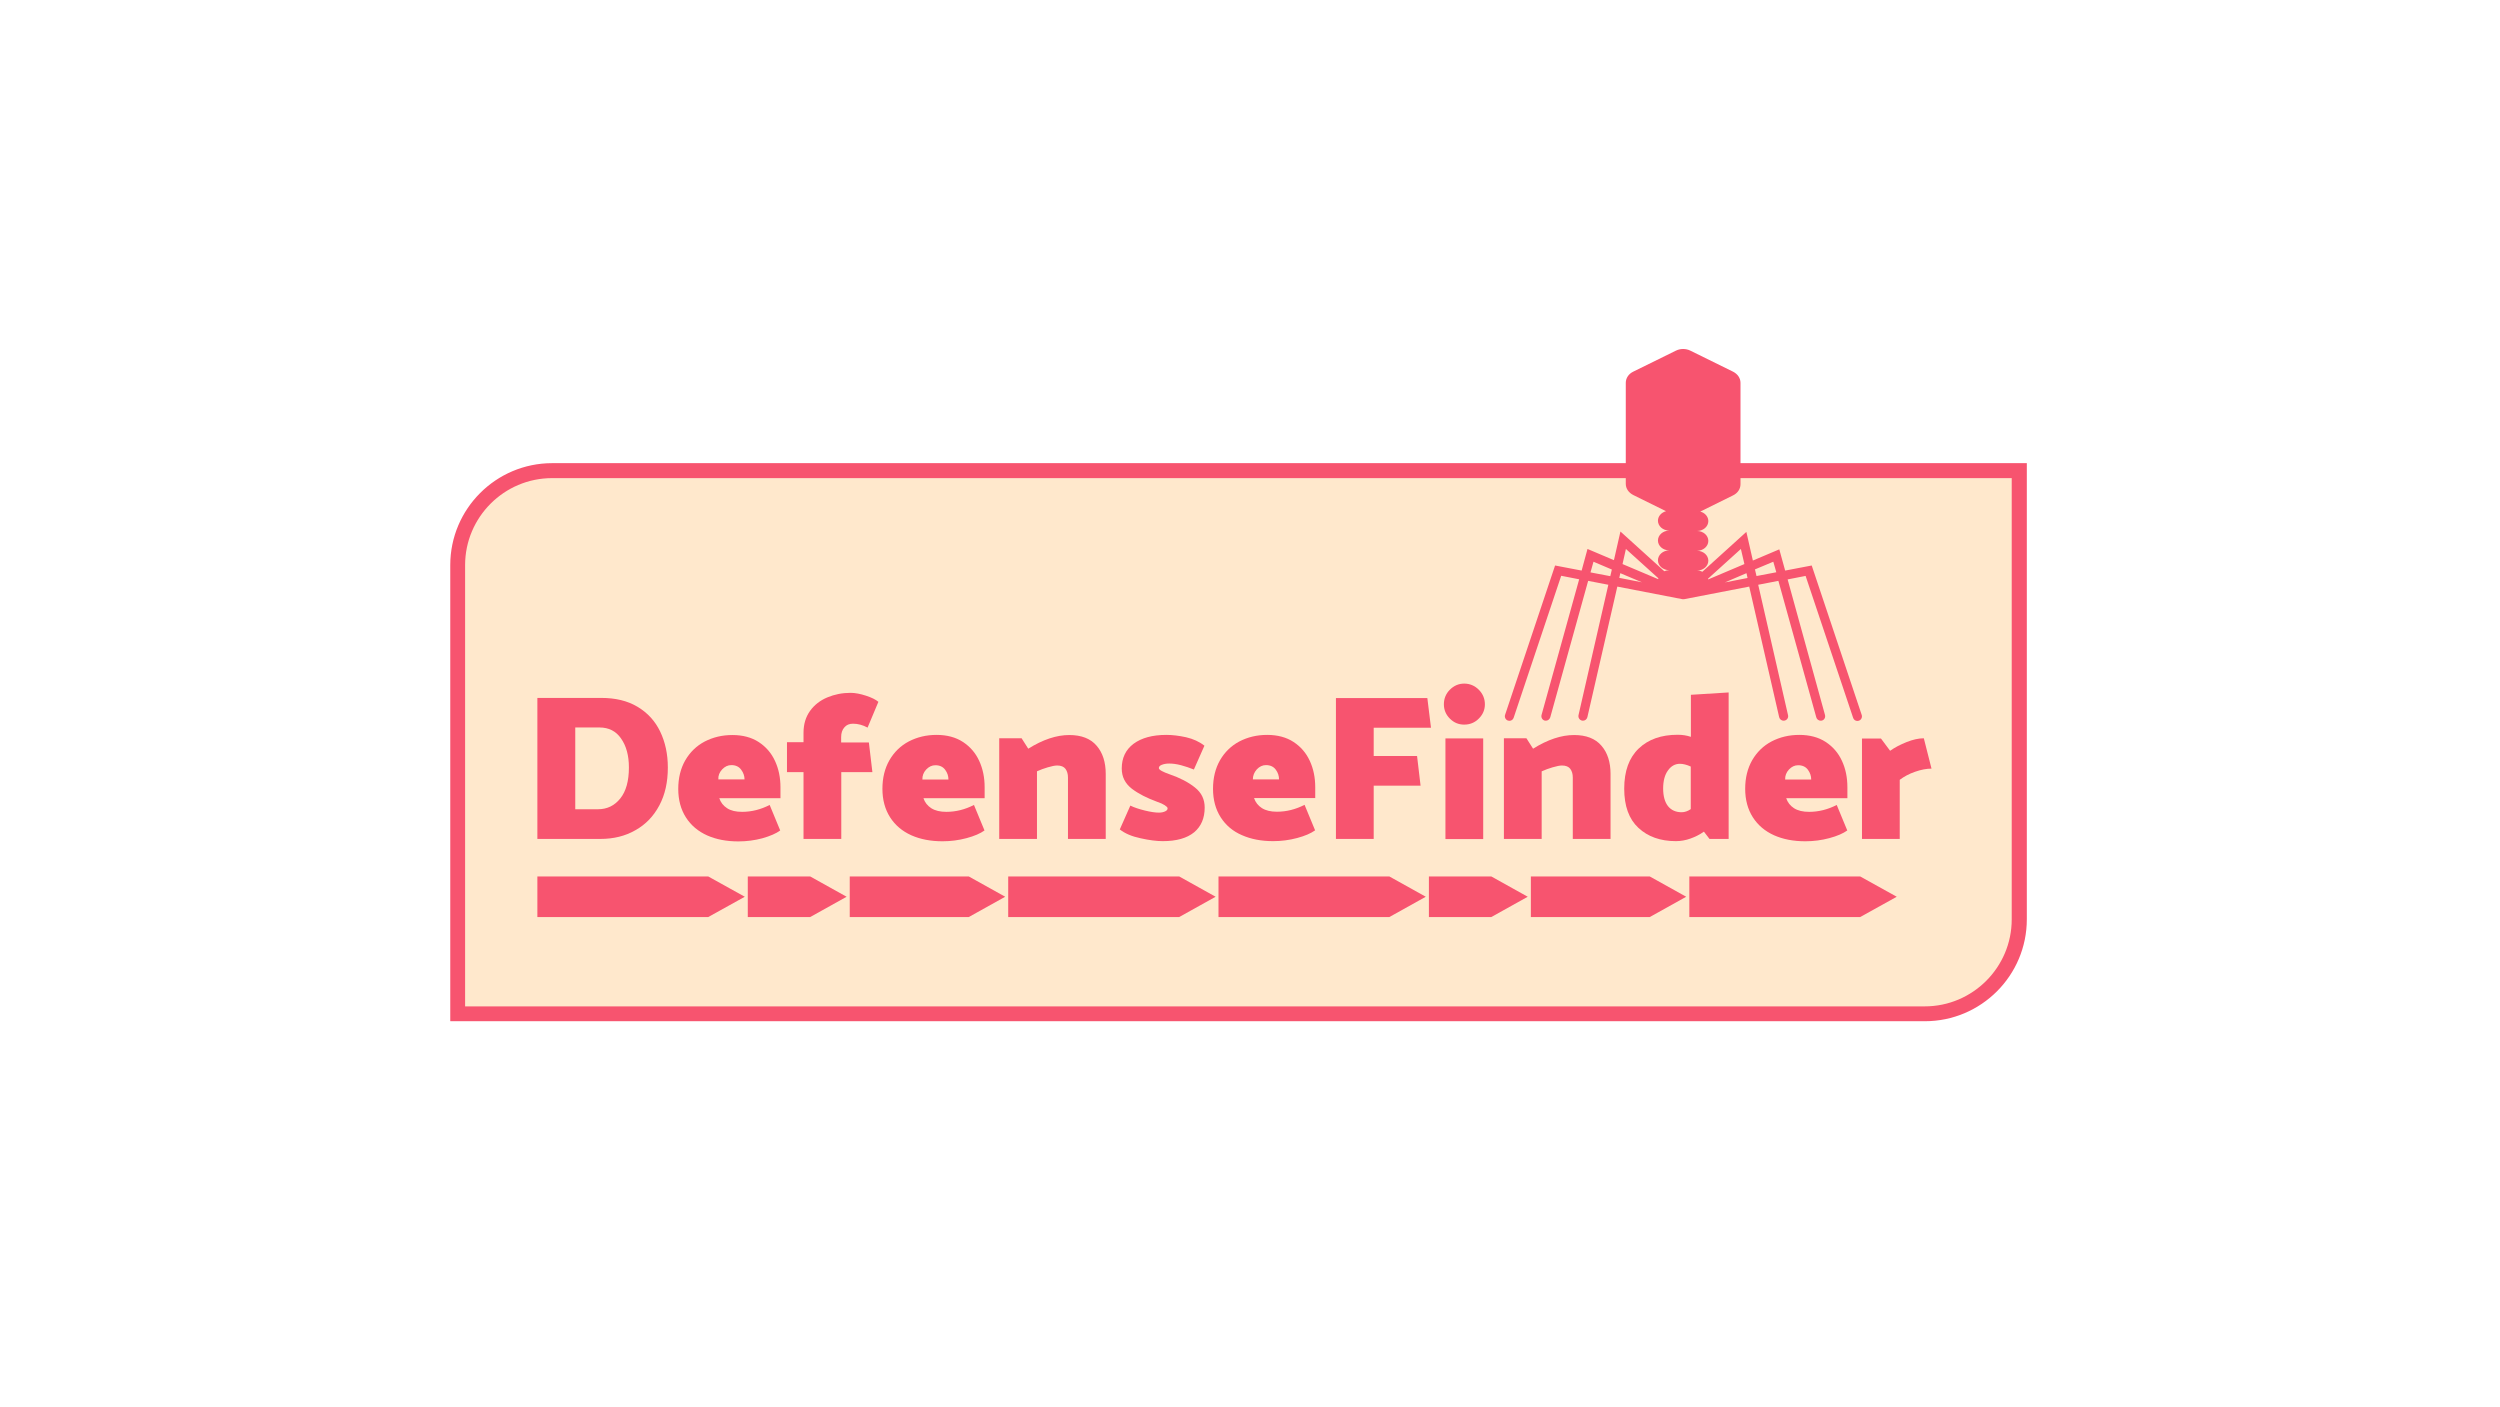
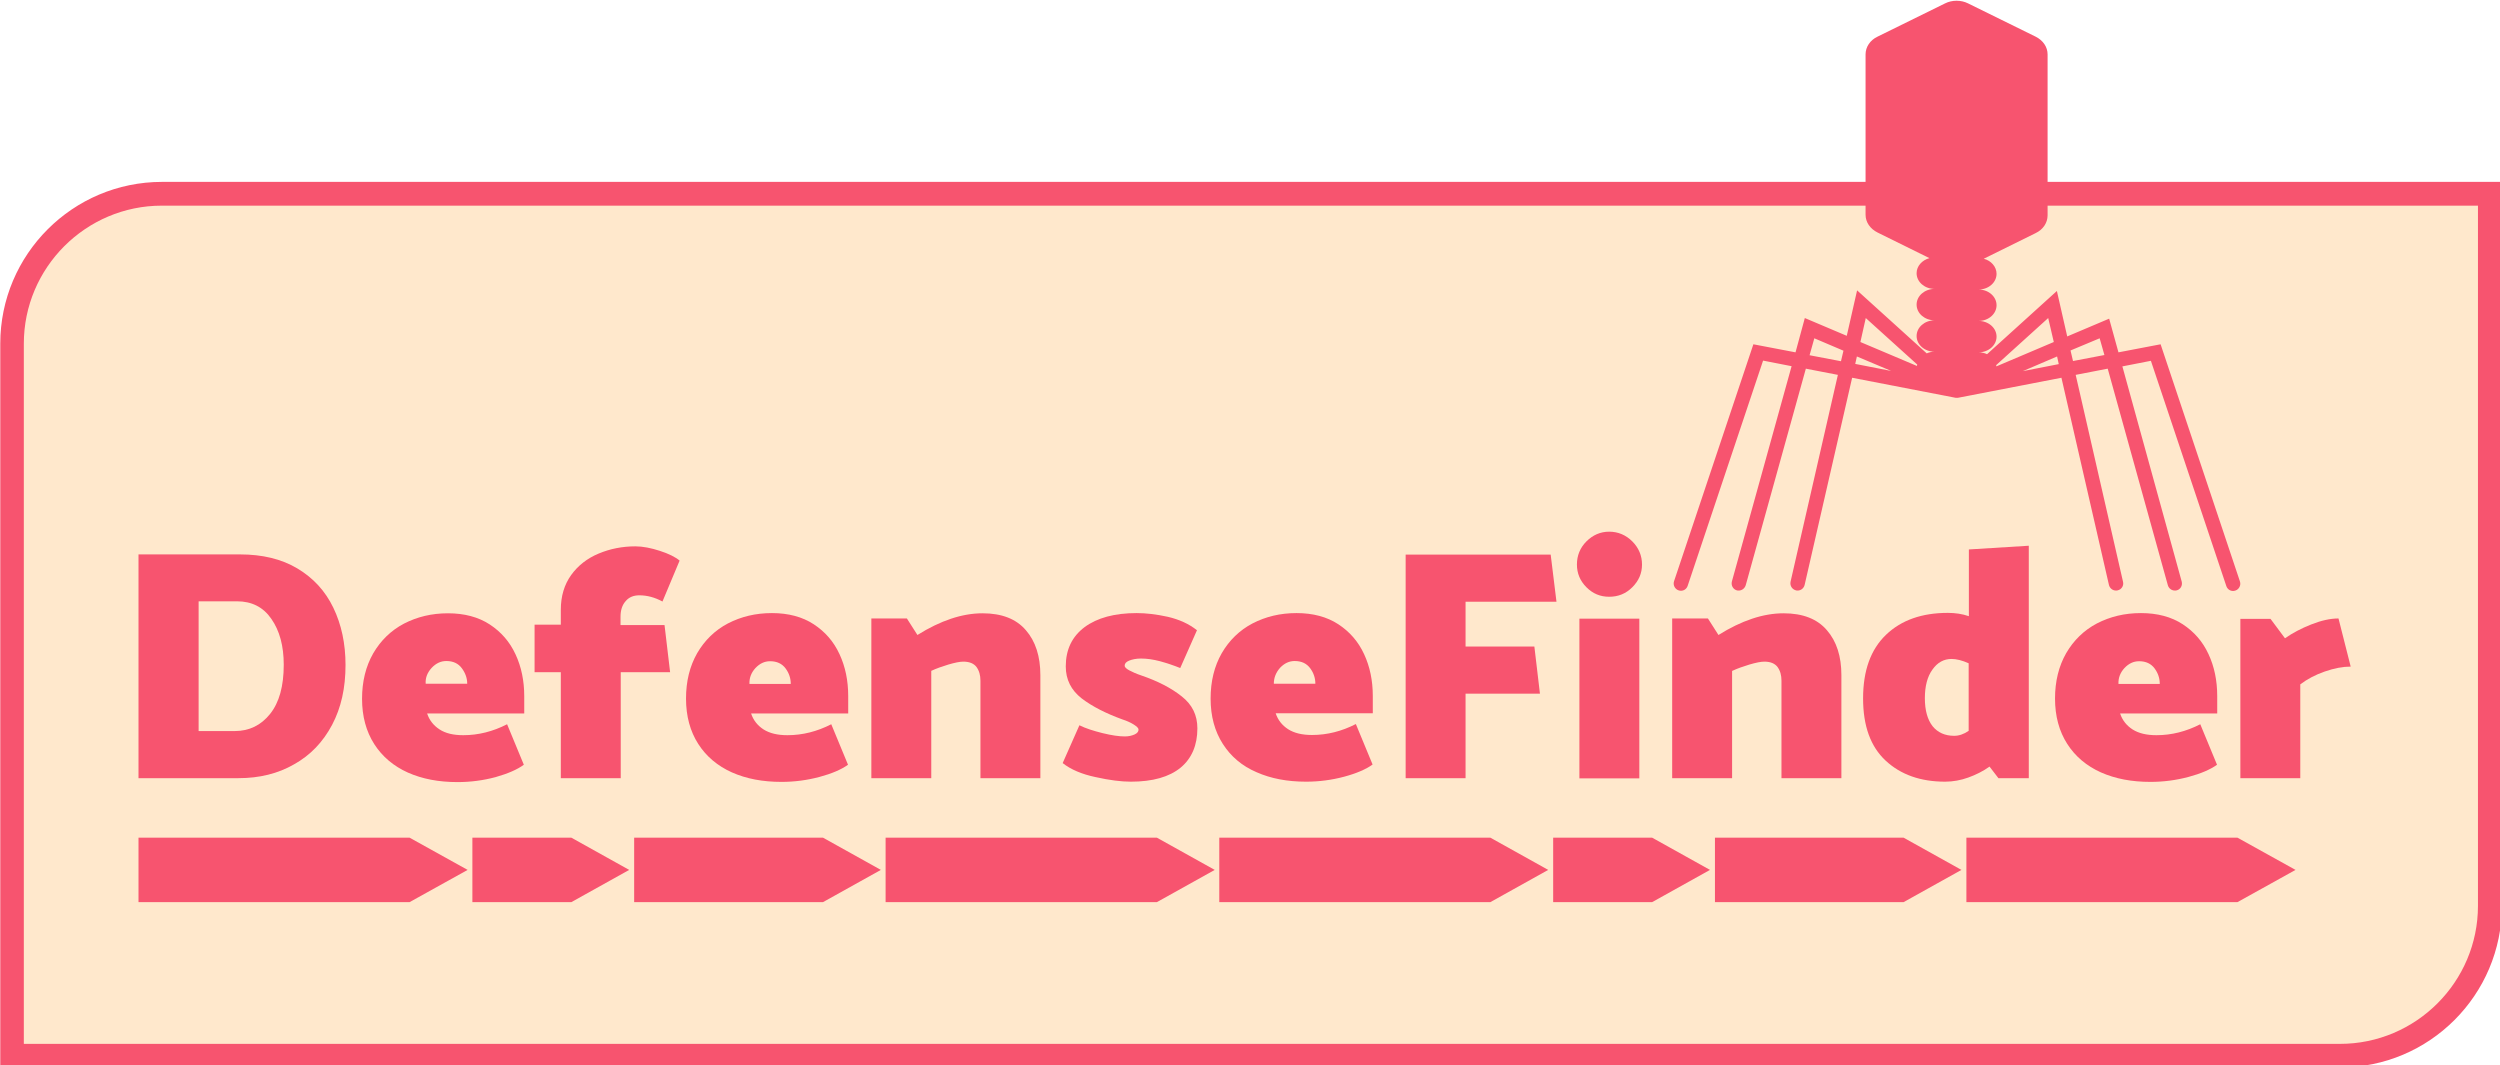
- <svg xmlns="http://www.w3.org/2000/svg" version="1.1" id="Calque_1" x="0px" y="0px" viewBox="0 0 1920 1080" style="enable-background:new 0 0 1920 1080;" xml:space="preserve">
-   <style type="text/css">
- 	.st0{fill:#FFE8CC;}
- 	.st1{fill:#F7546F;}
- </style>
-   <path class="st0" d="M1550.6,363.9v337c0,41.5-34.8,75.3-77.5,75.3H351.7v-337c0-41.5,34.8-75.3,77.5-75.3H1550.6z" />
-   <path class="st1" d="M424.1,355.7c-43.2,0-78.3,35.1-78.3,78.3v350.3h1132.5c43.2,0,78.3-35.1,78.3-78.3V355.7H424.1z M1545,706.1  c0,36.8-30,66.8-66.8,66.8h-1121V434c0-36.8,30-66.8,66.8-66.8h1121V706.1z" />
-   <path class="st1" d="M1214.7,438.2l-20.4-3.9L1155.9,549c-0.6,1.8,0.4,3.8,2.2,4.4c0.4,0.1,0.7,0.2,1.1,0.2c1.5,0,2.8-0.9,3.3-2.4  l36.5-109l13.8,2.7l-28.9,104.2c-0.5,1.9,0.6,3.8,2.4,4.3c0.3,0.1,0.6,0.1,0.9,0.1c1.5,0,2.9-1,3.4-2.6l29.1-104.8l15.5,3  l-22.9,100.1c-0.4,1.9,0.7,3.7,2.6,4.2c0.3,0.1,0.5,0.1,0.8,0.1c1.6,0,3-1.1,3.4-2.7l23-100.3l50.1,9.7c0,0,0,0,0,0l0,0c0,0,0,0,0,0  c0.1,0,0.1,0,0.2,0c0.1,0,0.1,0,0.2,0c0,0,0.1,0,0.1,0c0,0,0,0,0,0c0,0,0,0,0,0c0,0,0,0,0,0c0,0,0,0,0,0c0,0,0,0,0,0  c0,0,0.1,0,0.1,0c0,0,0,0,0,0c0,0,0.1,0,0.1,0c0.1,0,0.3,0,0.4,0l0,0c0,0,0,0,0,0l50.1-9.7l23,100.3c0.4,1.6,1.8,2.7,3.4,2.7  c0.3,0,0.5,0,0.8-0.1c1.9-0.4,3.1-2.3,2.6-4.2l-22.9-100.1l15.5-3l29.1,104.8c0.4,1.5,1.8,2.6,3.4,2.6c0.3,0,0.6,0,0.9-0.1  c1.9-0.5,2.9-2.4,2.4-4.3L1372.9,445l13.8-2.7l36.5,109c0.5,1.5,1.8,2.4,3.3,2.4c0.4,0,0.7-0.1,1.1-0.2c1.8-0.6,2.8-2.6,2.2-4.4  l-38.4-114.8l-20.4,3.9l-4.5-16.3l-20.3,8.6l-5-22l-33.8,30.6c-1.2-0.6-2.6-0.9-4.1-0.9c4.8,0,8.7-3.4,8.7-7.6  c0-4.2-3.9-7.6-8.7-7.6c4.8,0,8.7-3.4,8.7-7.6s-3.9-7.6-8.7-7.6c4.8,0,8.7-3.4,8.7-7.6c0-3.4-2.6-6.4-6.2-7.3l25.1-12.4  c3.6-1.7,5.8-5,5.8-8.6v-38.8V294c0-3.6-2.2-6.8-5.8-8.6l-32.7-16.1c-3.4-1.7-7.7-1.7-11.1,0l-32.7,16.1c-3.6,1.7-5.8,5-5.8,8.6  v38.8v38.8c0,3.6,2.2,6.8,5.8,8.6l25.1,12.4c-3.6,1-6.2,3.9-6.2,7.3c0,4.2,3.9,7.6,8.7,7.6c-4.8,0-8.7,3.4-8.7,7.6s3.9,7.6,8.7,7.6  c-4.8,0-8.7,3.4-8.7,7.6c0,4.2,3.9,7.6,8.7,7.6c-1.4,0-2.7,0.3-3.8,0.8l-33.7-30.5l-5,22l-20.3-8.6L1214.7,438.2z M1361.9,431.4  l2.3,8.1l-15.2,2.9l-1.2-5.1L1361.9,431.4z M1341.3,440.2l0.8,3.7l-17.4,3.4L1341.3,440.2z M1337,421.6l2.7,11.6l-27.8,11.8  c0-0.2,0-0.4-0.1-0.6L1337,421.6z M1248.7,421.6l24.9,22.5c-0.1,0.2-0.1,0.5-0.1,0.7l-27.4-11.6L1248.7,421.6z M1244.4,440.2l16.6,7  l-17.4-3.4L1244.4,440.2z M1223.8,431.4l14.1,6l-1.2,5.1l-15.2-2.9L1223.8,431.4z" />
-   <path class="st1" d="M506.4,618.5c4.4-8.3,6.5-17.9,6.5-29c0-10.4-2-19.6-5.9-27.7c-3.9-8.1-9.7-14.4-17.4-19  c-7.7-4.6-17-6.8-27.8-6.8h-49.1v108.3h48.4c10.1,0,19.1-2.2,26.9-6.7C495.9,633.2,502,626.8,506.4,618.5z M476.4,613.2  c-4.4,5.5-10.1,8.3-17.1,8.3h-17.5v-62.8h18.6c7.1,0,12.7,2.8,16.6,8.5c4,5.7,6,13.1,6,22.2C483,599.8,480.8,607.7,476.4,613.2z" />
-   <path class="st1" d="M599.2,637.8l-8.1-19.6c-6.8,3.5-13.9,5.3-21.2,5.3c-4.8,0-8.6-0.9-11.5-2.8c-2.9-1.9-4.9-4.4-6-7.7h47v-8.4  c0-7.4-1.4-14.2-4.2-20.2c-2.8-6.1-7-10.9-12.5-14.5c-5.5-3.6-12.3-5.4-20.2-5.4c-7.9,0-14.9,1.7-21.3,5  c-6.3,3.3-11.3,8.2-14.9,14.4c-3.6,6.3-5.4,13.6-5.4,22c0,8.5,2,15.8,5.9,21.9c3.9,6.1,9.4,10.7,16.3,13.8c7,3.1,14.9,4.6,24,4.6  c6.3,0,12.4-0.8,18.4-2.4C591.5,642.1,596.1,640.1,599.2,637.8z M554.6,590.9c2.1-2.2,4.4-3.3,7.1-3.3c3.3,0,5.8,1.2,7.5,3.5  c1.7,2.3,2.6,4.8,2.6,7.5h-20.1C551.5,595.7,552.5,593.2,554.6,590.9z" />
-   <path class="st1" d="M667.3,570.2h-21.3v-4c0-3.2,0.8-5.7,2.5-7.6c1.6-1.9,3.8-2.8,6.6-2.8c3.8,0,7.5,1,11.2,3l8.3-19.8  c-2-1.7-5.2-3.3-9.5-4.7c-4.3-1.4-8.3-2.2-11.9-2.2c-6.4,0-12.3,1.2-17.8,3.5c-5.5,2.3-10,5.8-13.3,10.4c-3.3,4.6-5,10.2-5,16.8v7.2  h-12.7V593h12.7v51.3h29V593H670L667.3,570.2z" />
-   <path class="st1" d="M756.2,604.5c0-7.4-1.4-14.2-4.2-20.2c-2.8-6.1-7-10.9-12.5-14.5c-5.5-3.6-12.3-5.4-20.2-5.4  c-7.9,0-14.9,1.7-21.3,5c-6.3,3.3-11.3,8.2-14.9,14.4c-3.6,6.3-5.4,13.6-5.4,22c0,8.5,2,15.8,5.9,21.9c3.9,6.1,9.4,10.7,16.3,13.8  c7,3.1,14.9,4.6,24,4.6c6.3,0,12.4-0.8,18.4-2.4c6-1.6,10.6-3.6,13.8-5.9l-8.1-19.6c-6.8,3.5-13.9,5.3-21.2,5.3  c-4.8,0-8.6-0.9-11.6-2.8c-2.9-1.9-4.9-4.4-6-7.7h47V604.5z M708.4,598.6c-0.1-2.9,0.9-5.4,2.9-7.6c2.1-2.2,4.4-3.3,7.1-3.3  c3.3,0,5.8,1.2,7.5,3.5c1.7,2.3,2.5,4.8,2.5,7.5H708.4z" />
-   <path class="st1" d="M796.3,592.4c2.6-1.2,5.4-2.2,8.4-3.1c3.1-0.9,5.5-1.4,7.2-1.4c3,0,5.1,0.9,6.4,2.6c1.3,1.8,1.9,4,1.9,6.6v47.2  h29v-49.9c0-9-2.3-16.3-7-21.7c-4.7-5.5-11.7-8.2-21-8.2c-9.8,0-20.3,3.5-31.5,10.5l-5.1-8h-17.2v77.3h29V592.4z" />
-   <path class="st1" d="M894.9,623.1c-1.3,0.6-2.9,1-4.8,1c-2.8,0-6.3-0.5-10.8-1.6c-4.4-1.1-8.2-2.3-11.2-3.8L860,637  c3.9,3.1,9.3,5.4,16,6.8c6.7,1.5,12.4,2.2,17,2.2c10.6,0,18.6-2.3,24.1-6.8c5.4-4.5,8.1-10.9,8.1-19c0-6.4-2.5-11.5-7.6-15.5  c-5-4-11.6-7.4-19.5-10.1c-2.4-0.8-4.4-1.7-5.9-2.5c-1.5-0.8-2.2-1.6-2.2-2.2c0-1.1,0.7-1.9,2.2-2.5c1.5-0.6,3.4-1,5.7-1  c2.8,0,5.8,0.4,9.2,1.3c3.3,0.9,6.6,2,9.8,3.3l8.1-18.3c-3.9-3.1-8.6-5.2-14.1-6.5c-5.5-1.2-10.5-1.8-15.1-1.8  c-10.7,0-19.1,2.3-25.2,6.8c-6.1,4.6-9.1,10.9-9.1,19c0,6.4,2.6,11.5,7.7,15.5c5.1,3.9,11.8,7.3,19.8,10.2c2.2,0.7,4.1,1.6,5.5,2.5  c1.4,0.9,2.2,1.7,2.2,2.3C896.8,621.6,896.2,622.5,894.9,623.1z" />
-   <path class="st1" d="M953.8,641.4c7,3.1,14.9,4.6,24,4.6c6.3,0,12.4-0.8,18.4-2.4c6-1.6,10.6-3.6,13.8-5.9l-8.1-19.6  c-6.8,3.5-13.9,5.3-21.2,5.3c-4.8,0-8.6-0.9-11.6-2.8c-2.9-1.9-4.9-4.4-6-7.7h47v-8.4c0-7.4-1.4-14.2-4.2-20.2  c-2.8-6.1-7-10.9-12.5-14.5c-5.5-3.6-12.3-5.4-20.2-5.4c-7.9,0-14.9,1.7-21.3,5c-6.3,3.3-11.3,8.2-14.9,14.4  c-3.6,6.3-5.4,13.6-5.4,22c0,8.5,2,15.8,5.9,21.9C941.4,633.8,946.8,638.4,953.8,641.4z M965.2,590.9c2.1-2.2,4.4-3.3,7.1-3.3  c3.3,0,5.8,1.2,7.5,3.5c1.7,2.3,2.5,4.8,2.5,7.5h-20.1C962.2,595.7,963.2,593.2,965.2,590.9z" />
-   <polygon class="st1" points="1099,558.9 1096.2,536.1 1026,536.1 1026,644.3 1055,644.3 1055,603.4 1091,603.4 1088.3,580.6   1055,580.6 1055,558.9 " />
-   <rect x="1110.1" y="567.1" class="st1" width="29" height="77.3" />
-   <path class="st1" d="M1135.7,529.7c-3.1-3.1-6.9-4.7-11.2-4.7c-4.2,0-7.9,1.6-11,4.7c-3.1,3.1-4.6,6.9-4.6,11.2  c0,4.2,1.5,7.9,4.6,11c3.1,3.1,6.7,4.6,11,4.6c4.4,0,8.1-1.5,11.2-4.6c3.1-3.1,4.7-6.7,4.7-11  C1140.4,536.6,1138.8,532.8,1135.7,529.7z" />
-   <path class="st1" d="M1184,592.4c2.6-1.2,5.4-2.2,8.4-3.1c3.1-0.9,5.5-1.4,7.2-1.4c3,0,5.1,0.9,6.4,2.6c1.3,1.8,1.9,4,1.9,6.6v47.2  h29v-49.9c0-9-2.3-16.3-7-21.7c-4.7-5.5-11.7-8.2-21-8.2c-9.8,0-20.3,3.5-31.5,10.5l-5.1-8H1155v77.3h29V592.4z" />
-   <path class="st1" d="M1308.6,638.7l4.3,5.6h14.7V531.8l-29,1.8v32.3c-3.2-1.1-6.6-1.6-10.2-1.6c-12.5,0-22.5,3.5-29.9,10.6  c-7.4,7.1-11.1,17.3-11.1,30.8c0,13.3,3.6,23.3,10.9,30.1c7.3,6.8,16.9,10.2,28.8,10.2c3.8,0,7.6-0.7,11.2-2  S1305.4,641,1308.6,638.7z M1281,619.1c-2.4-3.1-3.7-7.6-3.7-13.5c0-5.8,1.2-10.5,3.7-13.9c2.4-3.4,5.5-5.1,9.2-5.1  c2.4,0,5.2,0.7,8.3,2.1v32.7c-2.3,1.6-4.7,2.4-7,2.4C1287,623.8,1283.5,622.2,1281,619.1z" />
-   <path class="st1" d="M1418.8,604.5c0-7.4-1.4-14.2-4.2-20.2c-2.8-6.1-7-10.9-12.5-14.5c-5.5-3.6-12.3-5.4-20.2-5.4  c-7.9,0-14.9,1.7-21.3,5c-6.3,3.3-11.3,8.2-14.9,14.4c-3.6,6.3-5.4,13.6-5.4,22c0,8.5,2,15.8,5.9,21.9c3.9,6.1,9.4,10.7,16.3,13.8  c7,3.1,14.9,4.6,24,4.6c6.3,0,12.4-0.8,18.4-2.4c6-1.6,10.6-3.6,13.8-5.9l-8.1-19.6c-6.8,3.5-13.9,5.3-21.2,5.3  c-4.8,0-8.6-0.9-11.6-2.8c-2.9-1.9-4.9-4.4-6-7.7h47V604.5z M1371,598.6c-0.1-2.9,0.9-5.4,2.9-7.6c2.1-2.2,4.4-3.3,7.1-3.3  c3.3,0,5.8,1.2,7.5,3.5c1.7,2.3,2.5,4.8,2.5,7.5H1371z" />
-   <path class="st1" d="M1459,598.9c3.3-2.5,7.2-4.6,11.8-6.2c4.6-1.6,8.8-2.4,12.6-2.4l-5.9-23.3c-4,0-8.4,1-13.2,2.9  c-4.8,1.9-9,4.1-12.7,6.7l-7-9.4H1430v77.1h29V598.9z" />
-   <polygon class="st1" points="412.7,688.7 412.7,704.3 478.3,704.3 543.9,704.3 572,688.7 543.9,673.1 478.3,673.1 412.7,673.1 " />
-   <polygon class="st1" points="905.6,704.3 933.6,688.7 905.6,673.1 840,673.1 774.3,673.1 774.3,688.7 774.3,704.3 840,704.3 " />
-   <polygon class="st1" points="744,704.3 772,688.7 744,673.1 698.3,673.1 652.6,673.1 652.6,688.7 652.6,704.3 698.3,704.3 " />
-   <polygon class="st1" points="622.2,704.3 650.2,688.7 622.2,673.1 598.3,673.1 574.3,673.1 574.3,688.7 574.3,704.3 598.3,704.3 " />
-   <polygon class="st1" points="1067,704.3 1095,688.7 1067,673.1 1001.4,673.1 935.8,673.1 935.8,688.7 935.8,704.3 1001.4,704.3 " />
-   <polygon class="st1" points="1363,673.1 1297.4,673.1 1297.4,688.7 1297.4,704.3 1363,704.3 1428.6,704.3 1456.7,688.7   1428.6,673.1 " />
-   <polygon class="st1" points="1267,704.3 1295,688.7 1267,673.1 1221.3,673.1 1175.7,673.1 1175.7,688.7 1175.7,704.3 1221.3,704.3   " />
-   <polygon class="st1" points="1145.3,704.3 1173.3,688.7 1145.3,673.1 1121.3,673.1 1097.4,673.1 1097.4,688.7 1097.4,704.3   1121.3,704.3 " />
+ <svg xmlns="http://www.w3.org/2000/svg" width="1210" height="515" xml:space="preserve" version="1.1">
+   <g>
+     <path id="svg_1" fill="#FFE8CC" d="m1204.933,96.233l0,337c0,41.5 -34.8,75.3 -77.5,75.3l-1121.4,0l0,-337c0,-41.5 34.8,-75.3 77.5,-75.3l1121.4,0z" class="st0" />
+     <path id="svg_2" fill="#F7546F" d="m78.433,88.033c-43.2,0 -78.3,35.1 -78.3,78.3l0,350.3l1132.5,0c43.2,0 78.3,-35.1 78.3,-78.3l0,-350.3l-1132.5,0zm1120.9,350.4c0,36.8 -30,66.8 -66.8,66.8l-1121,0l0,-338.9c0,-36.8 30,-66.8 66.8,-66.8l1121,0l0,338.9z" class="st1" />
+     <path id="svg_3" fill="#F7546F" d="m869.033,170.533l-20.4,-3.9l-38.4,114.7c-0.6,1.8 0.4,3.8 2.2,4.4c0.4,0.1 0.7,0.2 1.1,0.2c1.5,0 2.8,-0.9 3.3,-2.4l36.5,-109l13.8,2.7l-28.9,104.2c-0.5,1.9 0.6,3.8 2.4,4.3c0.3,0.1 0.6,0.1 0.9,0.1c1.5,0 2.9,-1 3.4,-2.6l29.1,-104.8l15.5,3l-22.9,100.1c-0.4,1.9 0.7,3.7 2.6,4.2c0.3,0.1 0.5,0.1 0.8,0.1c1.6,0 3,-1.1 3.4,-2.7l23,-100.3l50.1,9.7c0,0 0,0 0,0l0,0c0,0 0,0 0,0c0.1,0 0.1,0 0.2,0c0.1,0 0.1,0 0.2,0c0,0 0.1,0 0.1,0c0,0 0,0 0,0c0,0 0,0 0,0c0,0 0,0 0,0c0,0 0,0 0,0c0,0 0,0 0,0c0,0 0.1,0 0.1,0c0,0 0,0 0,0c0,0 0.1,0 0.1,0c0.1,0 0.3,0 0.4,0l0,0c0,0 0,0 0,0l50.1,-9.7l23,100.3c0.4,1.6 1.8,2.7 3.4,2.7c0.3,0 0.5,0 0.8,-0.1c1.9,-0.4 3.1,-2.3 2.6,-4.2l-22.9,-100.1l15.5,-3l29.1,104.8c0.4,1.5 1.8,2.6 3.4,2.6c0.3,0 0.6,0 0.9,-0.1c1.9,-0.5 2.9,-2.4 2.4,-4.3l-28.7,-104.1l13.8,-2.7l36.5,109c0.5,1.5 1.8,2.4 3.3,2.4c0.4,0 0.7,-0.1 1.1,-0.2c1.8,-0.6 2.8,-2.6 2.2,-4.4l-38.4,-114.8l-20.4,3.9l-4.5,-16.3l-20.3,8.6l-5,-22l-33.8,30.6c-1.2,-0.6 -2.6,-0.9 -4.1,-0.9c4.8,0 8.7,-3.4 8.7,-7.6c0,-4.2 -3.9,-7.6 -8.7,-7.6c4.8,0 8.7,-3.4 8.7,-7.6s-3.9,-7.6 -8.7,-7.6c4.8,0 8.7,-3.4 8.7,-7.6c0,-3.4 -2.6,-6.4 -6.2,-7.3l25.1,-12.4c3.6,-1.7 5.8,-5 5.8,-8.6l0,-38.8l0,-39.1c0,-3.6 -2.2,-6.8 -5.8,-8.6l-32.7,-16.1c-3.4,-1.7 -7.7,-1.7 -11.1,0l-32.7,16.1c-3.6,1.7 -5.8,5 -5.8,8.6l0,38.8l0,38.8c0,3.6 2.2,6.8 5.8,8.6l25.1,12.4c-3.6,1 -6.2,3.9 -6.2,7.3c0,4.2 3.9,7.6 8.7,7.6c-4.8,0 -8.7,3.4 -8.7,7.6s3.9,7.6 8.7,7.6c-4.8,0 -8.7,3.4 -8.7,7.6c0,4.2 3.9,7.6 8.7,7.6c-1.4,0 -2.7,0.3 -3.8,0.8l-33.7,-30.5l-5,22l-20.3,-8.6l-4.5,16.6zm147.2,-6.8l2.3,8.1l-15.2,2.9l-1.2,-5.1l14.1,-5.9zm-20.6,8.8l0.8,3.7l-17.4,3.4l16.6,-7.1zm-4.3,-18.6l2.7,11.6l-27.8,11.8c0,-0.2 0,-0.4 -0.1,-0.6l25.2,-22.8zm-88.3,0l24.9,22.5c-0.1,0.2 -0.1,0.5 -0.1,0.7l-27.4,-11.6l2.6,-11.6zm-4.3,18.6l16.6,7l-17.4,-3.4l0.8,-3.6zm-20.6,-8.8l14.1,6l-1.2,5.1l-15.2,-2.9l2.3,-8.2z" class="st1" />
+     <path id="svg_4" fill="#F7546F" d="m160.733,350.833c4.4,-8.3 6.5,-17.9 6.5,-29c0,-10.4 -2,-19.6 -5.9,-27.7c-3.9,-8.1 -9.7,-14.4 -17.4,-19c-7.7,-4.6 -17,-6.8 -27.8,-6.8l-49.1,0l0,108.3l48.4,0c10.1,0 19.1,-2.2 26.9,-6.7c7.9,-4.4 14,-10.8 18.4,-19.1zm-30,-5.3c-4.4,5.5 -10.1,8.3 -17.1,8.3l-17.5,0l0,-62.8l18.6,0c7.1,0 12.7,2.8 16.6,8.5c4,5.7 6,13.1 6,22.2c0,10.4 -2.2,18.3 -6.6,23.8z" class="st1" />
+     <path id="svg_5" fill="#F7546F" d="m253.533,370.133l-8.1,-19.6c-6.8,3.5 -13.9,5.3 -21.2,5.3c-4.8,0 -8.6,-0.9 -11.5,-2.8c-2.9,-1.9 -4.9,-4.4 -6,-7.7l47,0l0,-8.4c0,-7.4 -1.4,-14.2 -4.2,-20.2c-2.8,-6.1 -7,-10.9 -12.5,-14.5c-5.5,-3.6 -12.3,-5.4 -20.2,-5.4c-7.9,0 -14.9,1.7 -21.3,5c-6.3,3.3 -11.3,8.2 -14.9,14.4c-3.6,6.3 -5.4,13.6 -5.4,22c0,8.5 2,15.8 5.9,21.9c3.9,6.1 9.4,10.7 16.3,13.8c7,3.1 14.9,4.6 24,4.6c6.3,0 12.4,-0.8 18.4,-2.4c6,-1.7 10.6,-3.7 13.7,-6zm-44.6,-46.9c2.1,-2.2 4.4,-3.3 7.1,-3.3c3.3,0 5.8,1.2 7.5,3.5c1.7,2.3 2.6,4.8 2.6,7.5l-20.1,0c-0.2,-2.9 0.8,-5.4 2.9,-7.7z" class="st1" />
+     <path id="svg_6" fill="#F7546F" d="m321.633,302.533l-21.3,0l0,-4c0,-3.2 0.8,-5.7 2.5,-7.6c1.6,-1.9 3.8,-2.8 6.6,-2.8c3.8,0 7.5,1 11.2,3l8.3,-19.8c-2,-1.7 -5.2,-3.3 -9.5,-4.7c-4.3,-1.4 -8.3,-2.2 -11.9,-2.2c-6.4,0 -12.3,1.2 -17.8,3.5c-5.5,2.3 -10,5.8 -13.3,10.4c-3.3,4.6 -5,10.2 -5,16.8l0,7.2l-12.7,0l0,23l12.7,0l0,51.3l29,0l0,-51.3l23.9,0l-2.7,-22.8z" class="st1" />
+     <path id="svg_7" fill="#F7546F" d="m410.533,336.833c0,-7.4 -1.4,-14.2 -4.2,-20.2c-2.8,-6.1 -7,-10.9 -12.5,-14.5c-5.5,-3.6 -12.3,-5.4 -20.2,-5.4c-7.9,0 -14.9,1.7 -21.3,5c-6.3,3.3 -11.3,8.2 -14.9,14.4c-3.6,6.3 -5.4,13.6 -5.4,22c0,8.5 2,15.8 5.9,21.9c3.9,6.1 9.4,10.7 16.3,13.8c7,3.1 14.9,4.6 24,4.6c6.3,0 12.4,-0.8 18.4,-2.4c6,-1.6 10.6,-3.6 13.8,-5.9l-8.1,-19.6c-6.8,3.5 -13.9,5.3 -21.2,5.3c-4.8,0 -8.6,-0.9 -11.6,-2.8c-2.9,-1.9 -4.9,-4.4 -6,-7.7l47,0l0,-8.5zm-47.8,-5.9c-0.1,-2.9 0.9,-5.4 2.9,-7.6c2.1,-2.2 4.4,-3.3 7.1,-3.3c3.3,0 5.8,1.2 7.5,3.5c1.7,2.3 2.5,4.8 2.5,7.5l-20,0l0,-0.1z" class="st1" />
+     <path id="svg_8" fill="#F7546F" d="m450.633,324.733c2.6,-1.2 5.4,-2.2 8.4,-3.1c3.1,-0.9 5.5,-1.4 7.2,-1.4c3,0 5.1,0.9 6.4,2.6c1.3,1.8 1.9,4 1.9,6.6l0,47.2l29,0l0,-49.9c0,-9 -2.3,-16.3 -7,-21.7c-4.7,-5.5 -11.7,-8.2 -21,-8.2c-9.8,0 -20.3,3.5 -31.5,10.5l-5.1,-8l-17.2,0l0,77.3l29,0l0,-51.9l-0.1,0z" class="st1" />
+     <path id="svg_9" fill="#F7546F" d="m549.233,355.433c-1.3,0.6 -2.9,1 -4.8,1c-2.8,0 -6.3,-0.5 -10.8,-1.6c-4.4,-1.1 -8.2,-2.3 -11.2,-3.8l-8.1,18.3c3.9,3.1 9.3,5.4 16,6.8c6.7,1.5 12.4,2.2 17,2.2c10.6,0 18.6,-2.3 24.1,-6.8c5.4,-4.5 8.1,-10.9 8.1,-19c0,-6.4 -2.5,-11.5 -7.6,-15.5c-5,-4 -11.6,-7.4 -19.5,-10.1c-2.4,-0.8 -4.4,-1.7 -5.9,-2.5c-1.5,-0.8 -2.2,-1.6 -2.2,-2.2c0,-1.1 0.7,-1.9 2.2,-2.5c1.5,-0.6 3.4,-1 5.7,-1c2.8,0 5.8,0.4 9.2,1.3c3.3,0.9 6.6,2 9.8,3.3l8.1,-18.3c-3.9,-3.1 -8.6,-5.2 -14.1,-6.5c-5.5,-1.2 -10.5,-1.8 -15.1,-1.8c-10.7,0 -19.1,2.3 -25.2,6.8c-6.1,4.6 -9.1,10.9 -9.1,19c0,6.4 2.6,11.5 7.7,15.5c5.1,3.9 11.8,7.3 19.8,10.2c2.2,0.7 4.1,1.6 5.5,2.5c1.4,0.9 2.2,1.7 2.2,2.3c0.1,0.9 -0.5,1.8 -1.8,2.4z" class="st1" />
+     <path id="svg_10" fill="#F7546F" d="m608.133,373.733c7,3.1 14.9,4.6 24,4.6c6.3,0 12.4,-0.8 18.4,-2.4c6,-1.6 10.6,-3.6 13.8,-5.9l-8.1,-19.6c-6.8,3.5 -13.9,5.3 -21.2,5.3c-4.8,0 -8.6,-0.9 -11.6,-2.8c-2.9,-1.9 -4.9,-4.4 -6,-7.7l47,0l0,-8.4c0,-7.4 -1.4,-14.2 -4.2,-20.2c-2.8,-6.1 -7,-10.9 -12.5,-14.5c-5.5,-3.6 -12.3,-5.4 -20.2,-5.4c-7.9,0 -14.9,1.7 -21.3,5c-6.3,3.3 -11.3,8.2 -14.9,14.4c-3.6,6.3 -5.4,13.6 -5.4,22c0,8.5 2,15.8 5.9,21.9c3.9,6.1 9.3,10.7 16.3,13.7zm11.4,-50.5c2.1,-2.2 4.4,-3.3 7.1,-3.3c3.3,0 5.8,1.2 7.5,3.5c1.7,2.3 2.5,4.8 2.5,7.5l-20.1,0c0,-2.9 1,-5.4 3,-7.7z" class="st1" />
+     <polygon id="svg_11" fill="#F7546F" points="753.333,291.233 750.533,268.433 680.333,268.433 680.333,376.633 709.333,376.633 709.333,335.733 745.333,335.733 742.634,312.933 709.333,312.933 709.333,291.233 " class="st1" />
+     <rect id="svg_12" fill="#F7546F" height="77.3" width="29" class="st1" y="299.433" x="764.433" />
+     <path id="svg_13" fill="#F7546F" d="m790.033,262.033c-3.1,-3.1 -6.9,-4.7 -11.2,-4.7c-4.2,0 -7.9,1.6 -11,4.7c-3.1,3.1 -4.6,6.9 -4.6,11.2c0,4.2 1.5,7.9 4.6,11c3.1,3.1 6.7,4.6 11,4.6c4.4,0 8.1,-1.5 11.2,-4.6c3.1,-3.1 4.7,-6.7 4.7,-11c0,-4.3 -1.6,-8.1 -4.7,-11.2z" class="st1" />
+     <path id="svg_14" fill="#F7546F" d="m838.333,324.733c2.6,-1.2 5.4,-2.2 8.4,-3.1c3.1,-0.9 5.5,-1.4 7.2,-1.4c3,0 5.1,0.9 6.4,2.6c1.3,1.8 1.9,4 1.9,6.6l0,47.2l29,0l0,-49.9c0,-9 -2.3,-16.3 -7,-21.7c-4.7,-5.5 -11.7,-8.2 -21,-8.2c-9.8,0 -20.3,3.5 -31.5,10.5l-5.1,-8l-17.3,0l0,77.3l29,0l0,-51.9z" class="st1" />
+     <path id="svg_15" fill="#F7546F" d="m962.933,371.033l4.3,5.6l14.7,0l0,-112.5l-29,1.8l0,32.3c-3.2,-1.1 -6.6,-1.6 -10.2,-1.6c-12.5,0 -22.5,3.5 -29.9,10.6c-7.4,7.1 -11.1,17.3 -11.1,30.8c0,13.3 3.6,23.3 10.9,30.1c7.3,6.8 16.9,10.2 28.8,10.2c3.8,0 7.6,-0.7 11.2,-2s7.1,-3 10.3,-5.3zm-27.6,-19.6c-2.4,-3.1 -3.7,-7.6 -3.7,-13.5c0,-5.8 1.2,-10.5 3.7,-13.9c2.4,-3.4 5.5,-5.1 9.2,-5.1c2.4,0 5.2,0.7 8.3,2.1l0,32.7c-2.3,1.6 -4.7,2.4 -7,2.4c-4.5,0 -8,-1.6 -10.5,-4.7z" class="st1" />
+     <path id="svg_16" fill="#F7546F" d="m1073.133,336.833c0,-7.4 -1.4,-14.2 -4.2,-20.2c-2.8,-6.1 -7,-10.9 -12.5,-14.5c-5.5,-3.6 -12.3,-5.4 -20.2,-5.4c-7.9,0 -14.9,1.7 -21.3,5c-6.3,3.3 -11.3,8.2 -14.9,14.4c-3.6,6.3 -5.4,13.6 -5.4,22c0,8.5 2,15.8 5.9,21.9c3.9,6.1 9.4,10.7 16.3,13.8c7,3.1 14.9,4.6 24,4.6c6.3,0 12.4,-0.8 18.4,-2.4c6,-1.6 10.6,-3.6 13.8,-5.9l-8.1,-19.6c-6.8,3.5 -13.9,5.3 -21.2,5.3c-4.8,0 -8.6,-0.9 -11.6,-2.8c-2.9,-1.9 -4.9,-4.4 -6,-7.7l47,0l0,-8.5zm-47.8,-5.9c-0.1,-2.9 0.9,-5.4 2.9,-7.6c2.1,-2.2 4.4,-3.3 7.1,-3.3c3.3,0 5.8,1.2 7.5,3.5c1.7,2.3 2.5,4.8 2.5,7.5l-20,0l0,-0.1z" class="st1" />
+     <path id="svg_17" fill="#F7546F" d="m1113.333,331.233c3.3,-2.5 7.2,-4.6 11.8,-6.2c4.6,-1.6 8.8,-2.4 12.6,-2.4l-5.9,-23.3c-4,0 -8.4,1 -13.2,2.9c-4.8,1.9 -9,4.1 -12.7,6.7l-7,-9.4l-14.6,0l0,77.1l29,0l0,-45.4z" class="st1" />
+     <polygon id="svg_18" fill="#F7546F" points="67.033,421.033 67.033,436.633 132.633,436.633 198.233,436.633 226.333,421.033 198.233,405.433 132.633,405.433 67.033,405.433 " class="st1" />
+     <polygon id="svg_19" fill="#F7546F" points="559.933,436.633 587.933,421.033 559.933,405.433 494.333,405.433 428.633,405.433 428.633,421.033 428.633,436.633 494.333,436.633 " class="st1" />
+     <polygon id="svg_20" fill="#F7546F" points="398.333,436.633 426.333,421.033 398.333,405.433 352.633,405.433 306.933,405.433 306.933,421.033 306.933,436.633 352.633,436.633 " class="st1" />
+     <polygon id="svg_21" fill="#F7546F" points="276.533,436.633 304.533,421.033 276.533,405.433 252.633,405.433 228.633,405.433 228.633,421.033 228.633,436.633 252.633,436.633 " class="st1" />
+     <polygon id="svg_22" fill="#F7546F" points="721.333,436.633 749.333,421.033 721.333,405.433 655.734,405.433 590.133,405.433 590.133,421.033 590.133,436.633 655.734,436.633 " class="st1" />
+     <polygon id="svg_23" fill="#F7546F" points="1017.333,405.433 951.734,405.433 951.734,421.033 951.734,436.633 1017.333,436.633 1082.933,436.633 1111.033,421.033 1082.933,405.433 " class="st1" />
+     <polygon id="svg_24" fill="#F7546F" points="921.333,436.633 949.333,421.033 921.333,405.433 875.634,405.433 830.033,405.433 830.033,421.033 830.033,436.633 875.634,436.633 " class="st1" />
+     <polygon id="svg_25" fill="#F7546F" points="799.634,436.633 827.634,421.033 799.634,405.433 775.634,405.433 751.734,405.433 751.734,421.033 751.734,436.633 775.634,436.633 " class="st1" />
+   </g>
</svg>
